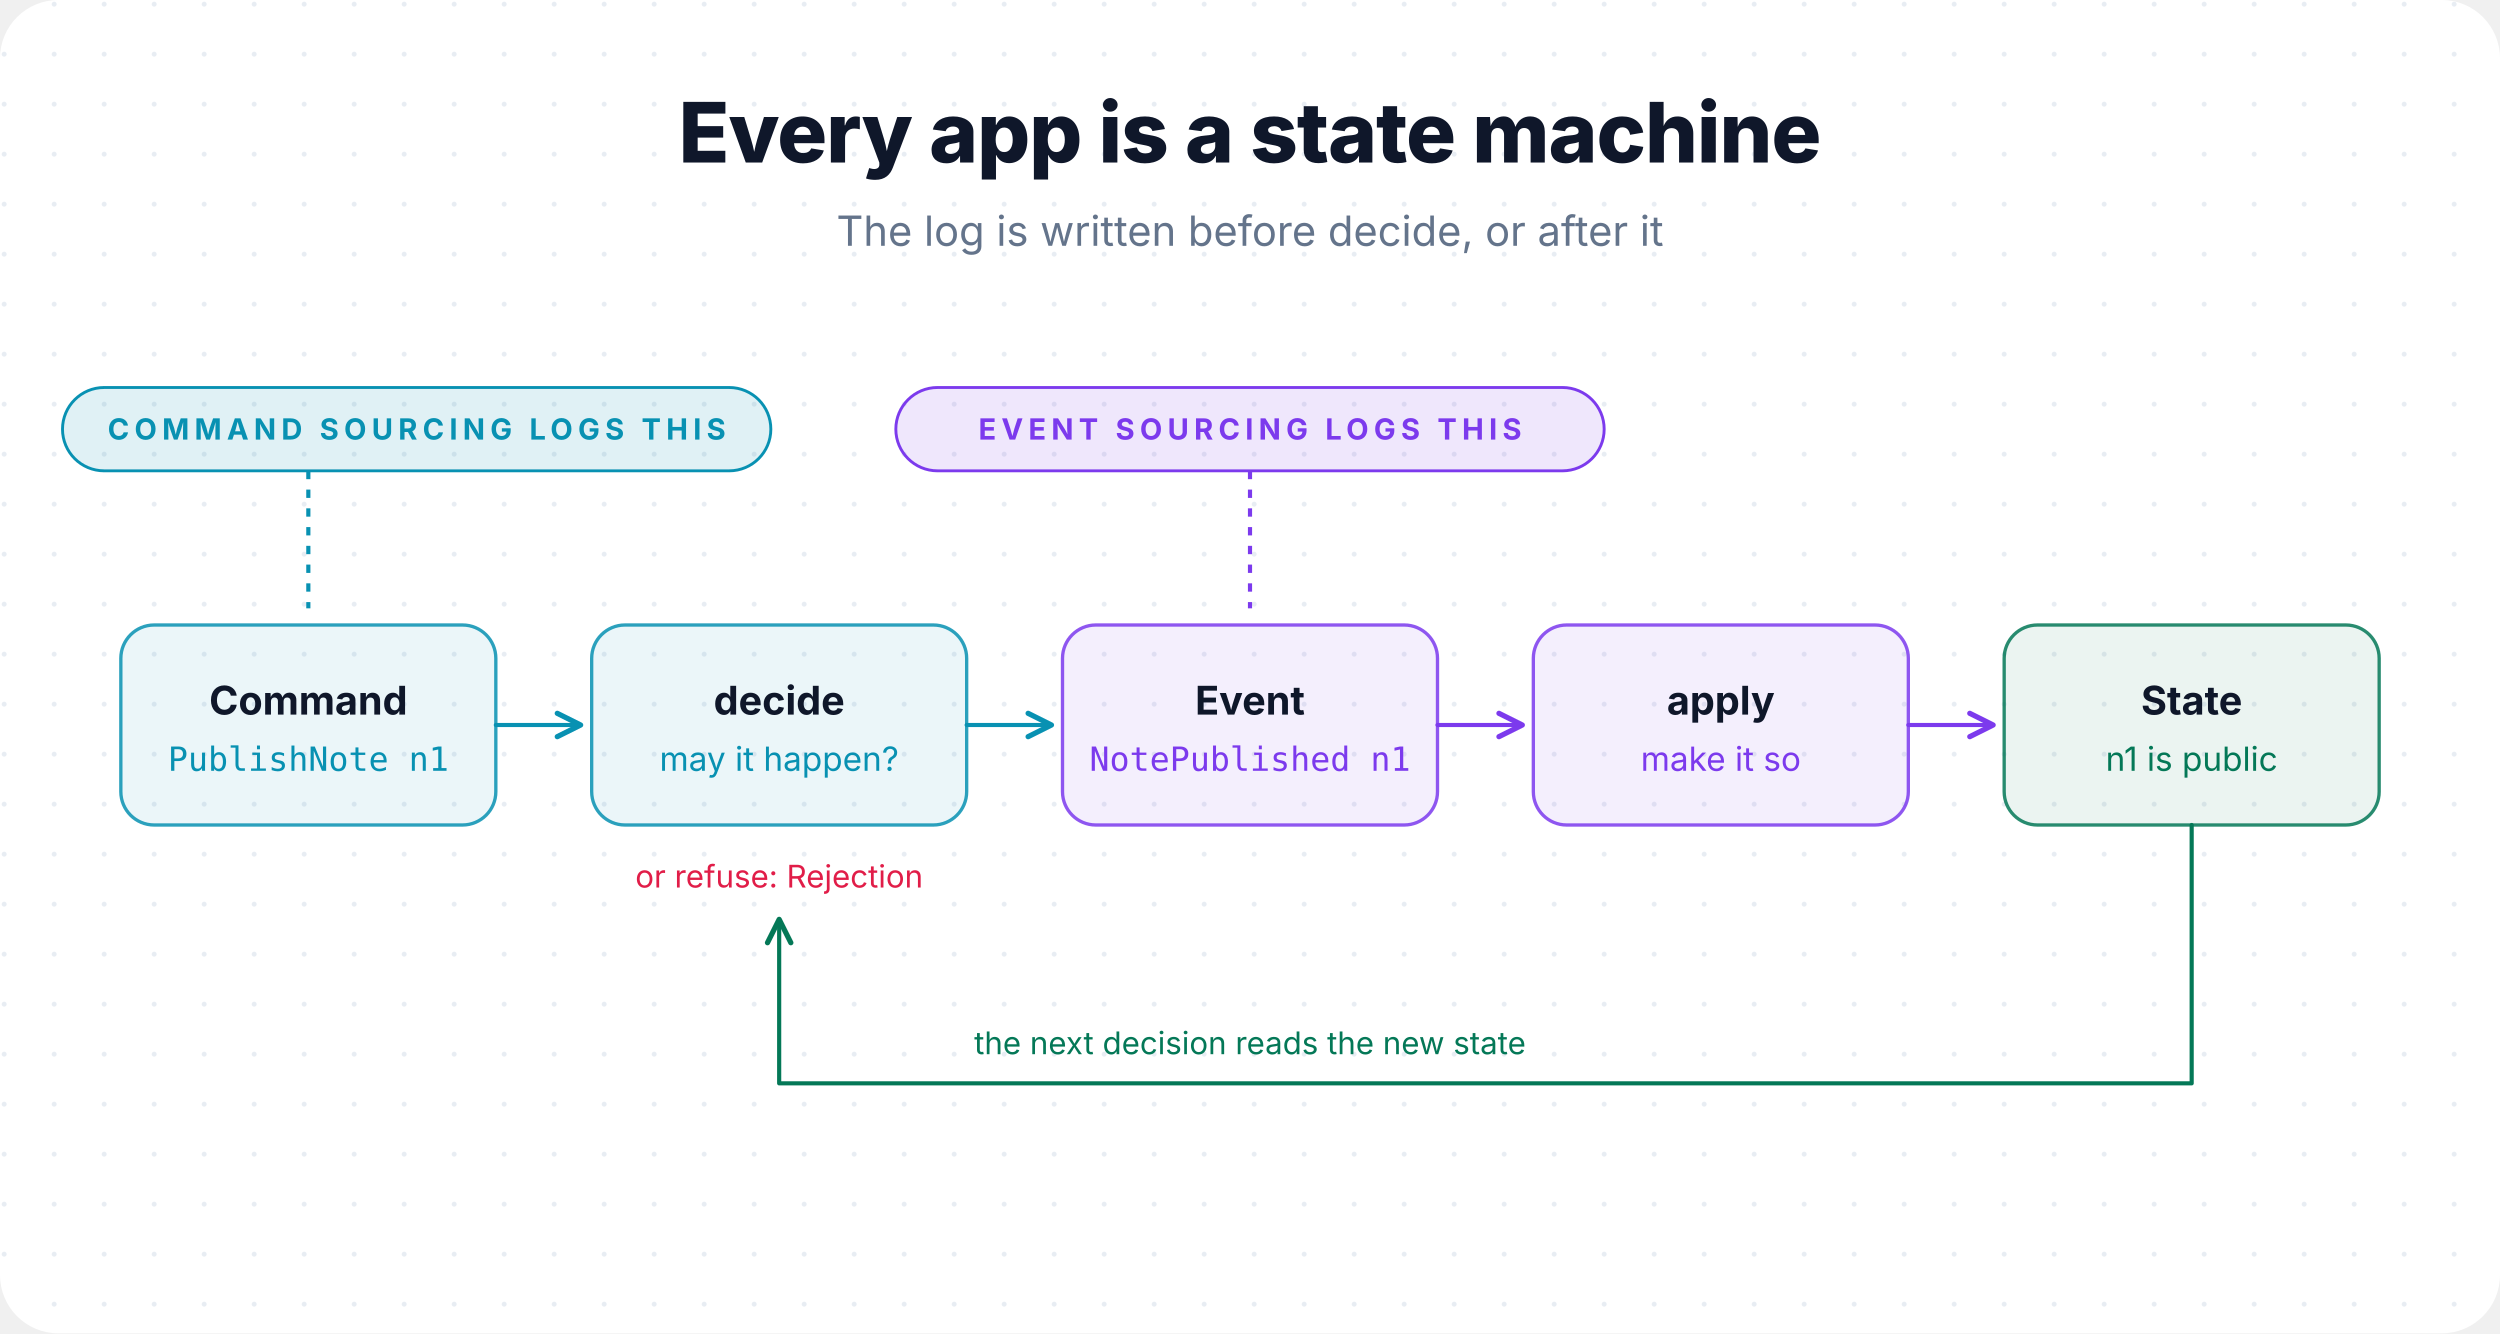
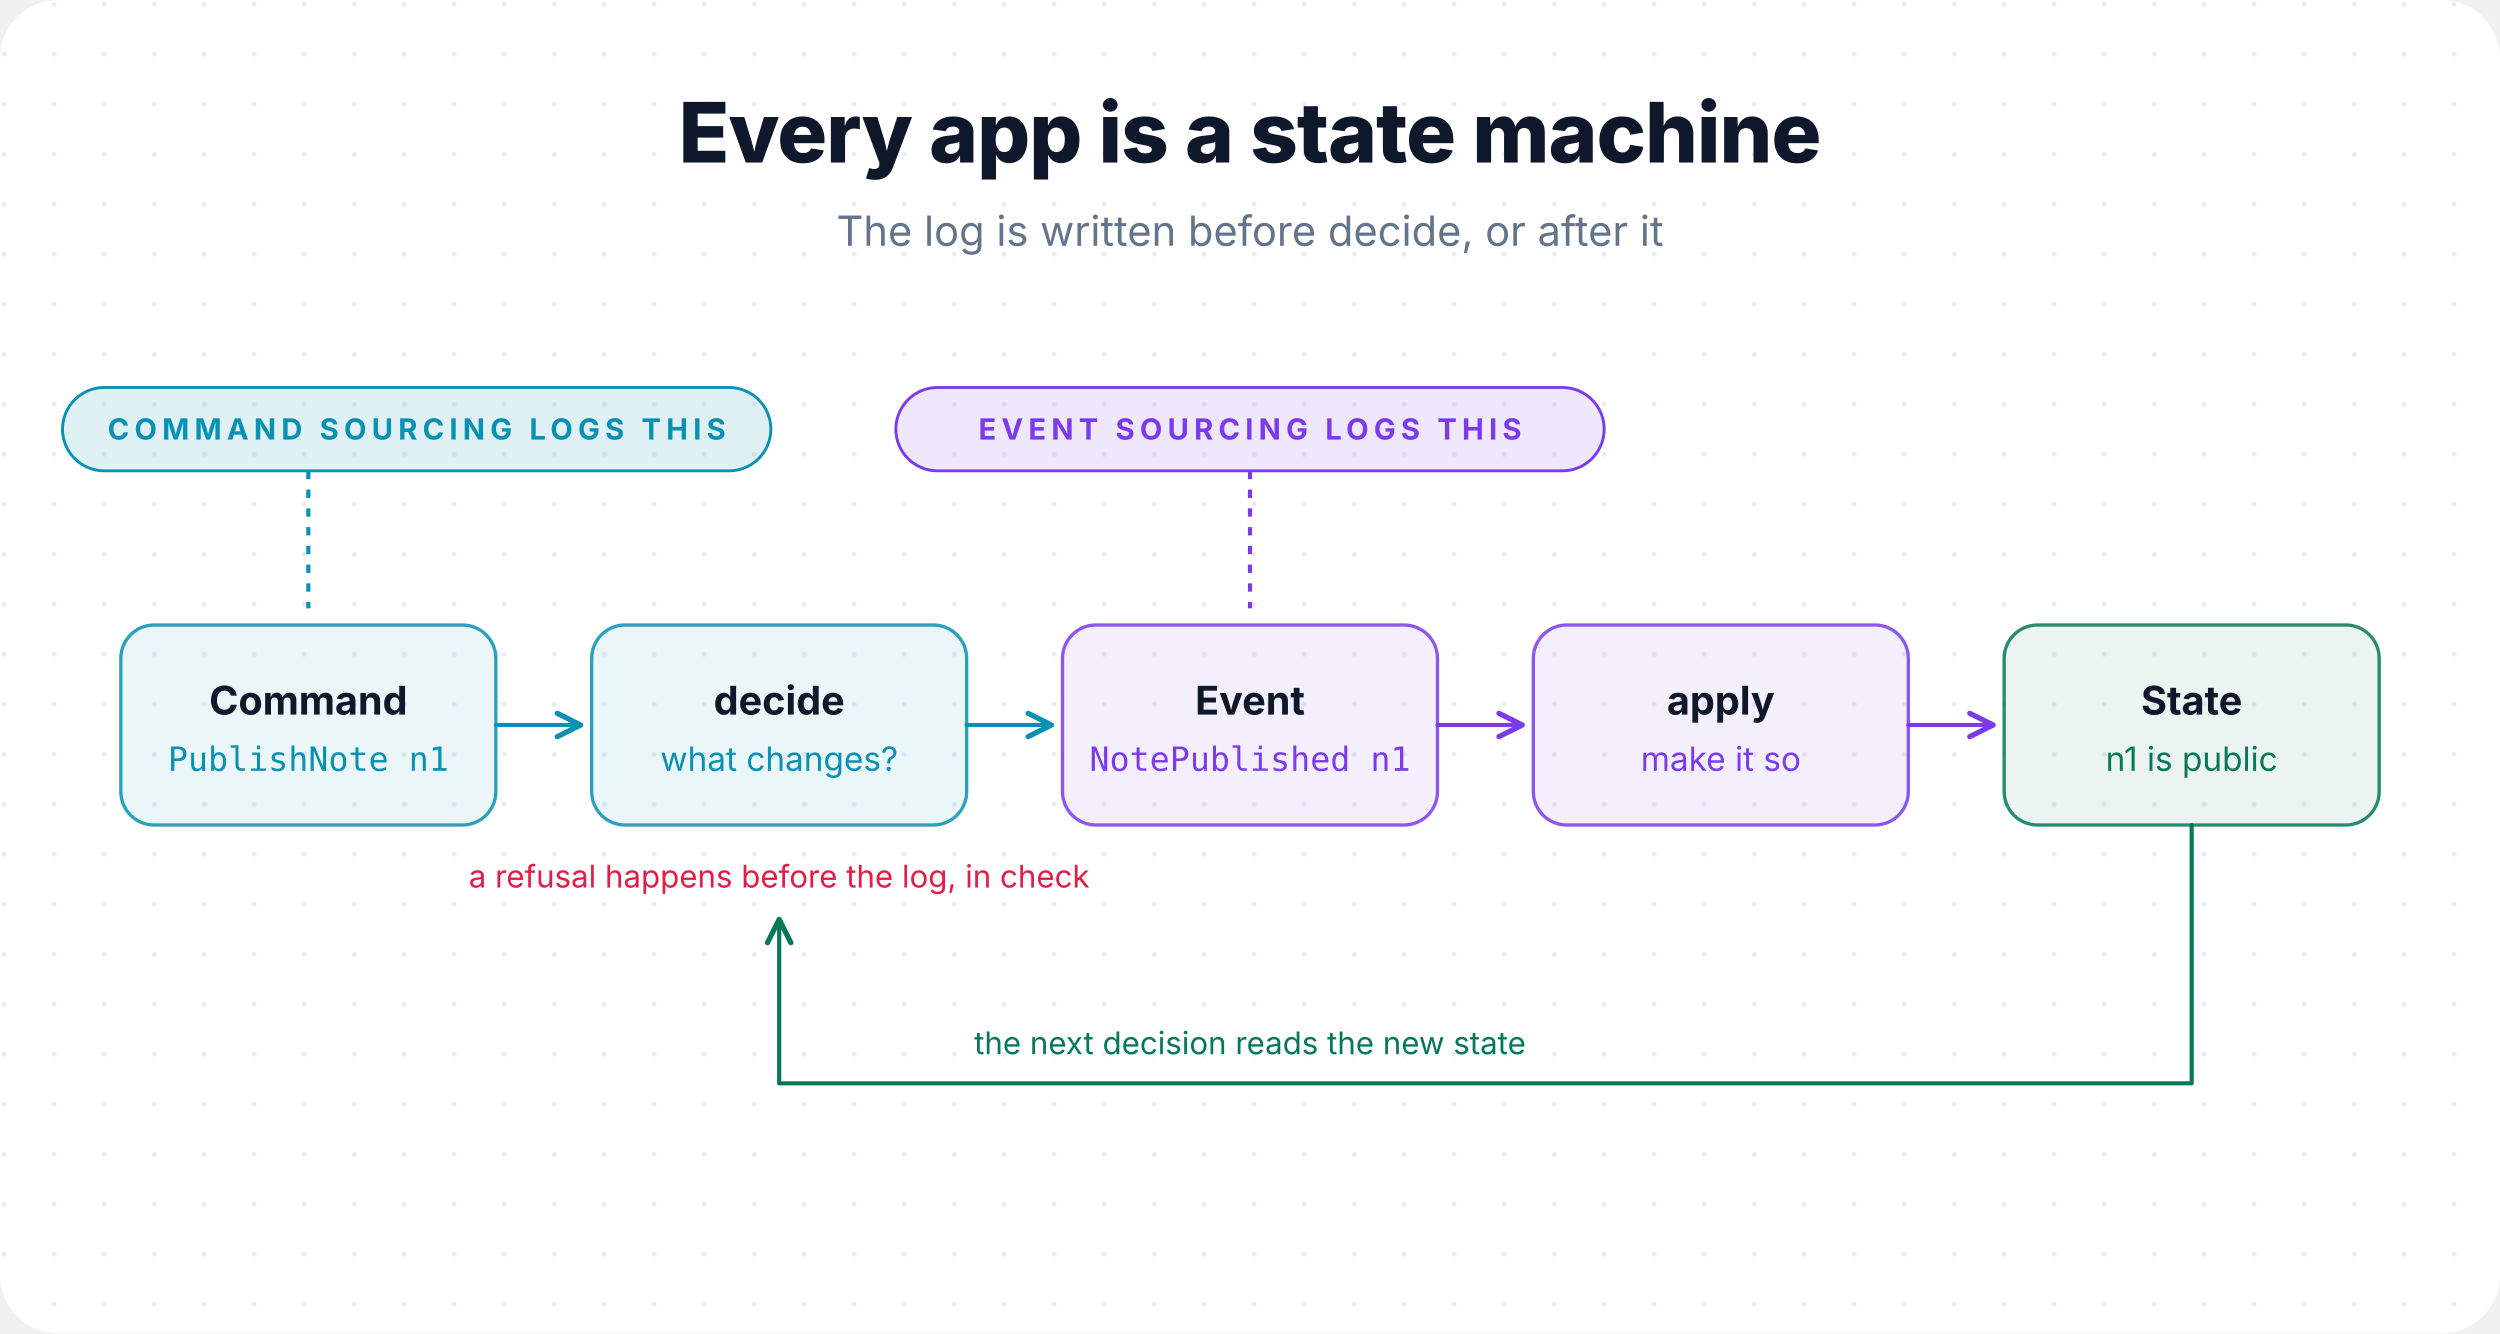
<svg xmlns="http://www.w3.org/2000/svg" viewBox="0 0 1200 640" width="1200" height="640" font-family="Inter, -apple-system, BlinkMacSystemFont, 'Segoe UI', Helvetica, Arial, sans-serif">
  <defs>
    <pattern id="dots" width="24" height="24" patternUnits="userSpaceOnUse">
      <circle cx="2" cy="2" r="1.2" fill="#e8edf3" />
    </pattern>
    <marker id="m" viewBox="0 0 10 10" refX="8.5" refY="5" markerWidth="7" markerHeight="7" orient="auto-start-reverse">
      <path d="M1,1 L9,5 L1,9" fill="none" stroke="#64748b" stroke-width="1.8" stroke-linecap="round" stroke-linejoin="round" />
    </marker>
    <marker id="c" viewBox="0 0 10 10" refX="8.5" refY="5" markerWidth="7" markerHeight="7" orient="auto-start-reverse">
      <path d="M1,1 L9,5 L1,9" fill="none" stroke="#0891b2" stroke-width="1.8" stroke-linecap="round" stroke-linejoin="round" />
    </marker>
    <marker id="v" viewBox="0 0 10 10" refX="8.5" refY="5" markerWidth="7" markerHeight="7" orient="auto-start-reverse">
      <path d="M1,1 L9,5 L1,9" fill="none" stroke="#7c3aed" stroke-width="1.8" stroke-linecap="round" stroke-linejoin="round" />
    </marker>
    <marker id="a" viewBox="0 0 10 10" refX="8.5" refY="5" markerWidth="7" markerHeight="7" orient="auto-start-reverse">
      <path d="M1,1 L9,5 L1,9" fill="none" stroke="#b45309" stroke-width="1.8" stroke-linecap="round" stroke-linejoin="round" />
    </marker>
    <marker id="g" viewBox="0 0 10 10" refX="8.5" refY="5" markerWidth="7" markerHeight="7" orient="auto-start-reverse">
      <path d="M1,1 L9,5 L1,9" fill="none" stroke="#047857" stroke-width="1.8" stroke-linecap="round" stroke-linejoin="round" />
    </marker>
    <marker id="r" viewBox="0 0 10 10" refX="8.5" refY="5" markerWidth="7" markerHeight="7" orient="auto-start-reverse">
      <path d="M1,1 L9,5 L1,9" fill="none" stroke="#e11d48" stroke-width="1.8" stroke-linecap="round" stroke-linejoin="round" />
    </marker>
  </defs>
  <rect width="1200" height="640" rx="28" fill="#ffffff" />
  <rect width="1200" height="640" rx="28" fill="url(#dots)" />
  <text x="600" y="78" text-anchor="middle" font-size="40" font-weight="800" fill="#0f172a" letter-spacing="-0.5">Every app is a state machine</text>
  <text x="600" y="118" text-anchor="middle" font-size="20" fill="#64748b">The log is written before decide, or after it</text>
  <rect x="58.0" y="300" width="180" height="96" rx="16" fill="#0891b214" stroke="#0891b2" stroke-opacity="0.85" stroke-width="1.6" />
  <text x="148.0" y="343.0" text-anchor="middle" font-size="19" font-weight="700" fill="#0f172a">Command</text>
  <text x="148.0" y="370.0" text-anchor="middle" font-size="16" fill="#0891b2" font-family="'JetBrains Mono', Menlo, Consolas, monospace">PublishNote n1</text>
  <rect x="284.0" y="300" width="180" height="96" rx="16" fill="#0891b214" stroke="#0891b2" stroke-opacity="0.85" stroke-width="1.6" />
  <text x="374.0" y="343.0" text-anchor="middle" font-size="19" font-weight="700" fill="#0f172a">decide</text>
-   <text x="374.0" y="370.0" text-anchor="middle" font-size="16" fill="#0891b2">may it happen?</text>
+   <text x="374.0" y="370.0" text-anchor="middle" font-size="16" fill="#0891b2">what changes?</text>
  <rect x="510.0" y="300" width="180" height="96" rx="16" fill="#7c3aed14" stroke="#7c3aed" stroke-opacity="0.85" stroke-width="1.6" />
  <text x="600.0" y="343.0" text-anchor="middle" font-size="19" font-weight="700" fill="#0f172a">Event</text>
  <text x="600.0" y="370.0" text-anchor="middle" font-size="16" fill="#7c3aed" font-family="'JetBrains Mono', Menlo, Consolas, monospace">NotePublished n1</text>
  <rect x="736.0" y="300" width="180" height="96" rx="16" fill="#7c3aed14" stroke="#7c3aed" stroke-opacity="0.85" stroke-width="1.6" />
  <text x="826.0" y="343.0" text-anchor="middle" font-size="19" font-weight="700" fill="#0f172a">apply</text>
  <text x="826.0" y="370.0" text-anchor="middle" font-size="16" fill="#7c3aed">make it so</text>
  <rect x="962.0" y="300" width="180" height="96" rx="16" fill="#04785714" stroke="#047857" stroke-opacity="0.85" stroke-width="1.6" />
  <text x="1052.0" y="343.0" text-anchor="middle" font-size="19" font-weight="700" fill="#0f172a">State</text>
  <text x="1052.0" y="370.0" text-anchor="middle" font-size="16" fill="#047857">n1 is public</text>
  <path d="M238.0 348.0 L278.0 348.0" fill="none" stroke="#0891b2" stroke-width="2" stroke-linecap="round" stroke-linejoin="round" marker-end="url(#c)" />
  <path d="M464.0 348.0 L504.0 348.0" fill="none" stroke="#0891b2" stroke-width="2" stroke-linecap="round" stroke-linejoin="round" marker-end="url(#c)" />
  <path d="M690.0 348.0 L730.0 348.0" fill="none" stroke="#7c3aed" stroke-width="2" stroke-linecap="round" stroke-linejoin="round" marker-end="url(#v)" />
  <path d="M916.0 348.0 L956.0 348.0" fill="none" stroke="#7c3aed" stroke-width="2" stroke-linecap="round" stroke-linejoin="round" marker-end="url(#v)" />
  <rect x="30.0" y="186" width="340" height="40" rx="20" fill="#0891b21f" stroke="#0891b2" stroke-width="1.4" />
  <text x="200.0" y="211" text-anchor="middle" font-size="14" font-weight="700" fill="#0891b2" letter-spacing="2.5">COMMAND SOURCING LOGS THIS</text>
  <line x1="148.0" y1="226" x2="148.0" y2="292" stroke="#0891b2" stroke-width="2" stroke-dasharray="4 5" />
  <rect x="430.0" y="186" width="340" height="40" rx="20" fill="#7c3aed1f" stroke="#7c3aed" stroke-width="1.4" />
  <text x="600.0" y="211" text-anchor="middle" font-size="14" font-weight="700" fill="#7c3aed" letter-spacing="2.5">EVENT SOURCING LOGS THIS</text>
  <line x1="600.0" y1="226" x2="600.0" y2="292" stroke="#7c3aed" stroke-width="2" stroke-dasharray="4 5" />
-   <text x="374.0" y="426" text-anchor="middle" font-size="15" fill="#e11d48">or refuse: Rejection</text>
+   <text x="374.0" y="426" text-anchor="middle" font-size="15" fill="#e11d48">a refusal happens before the log, in check</text>
  <path d="M1052.0 396 L1052.0 520 L374.0 520 L374.0 442" fill="none" stroke="#047857" stroke-width="2" stroke-linecap="round" stroke-linejoin="round" marker-end="url(#g)" />
  <text x="600" y="506" text-anchor="middle" font-size="15" fill="#047857">the next decision reads the new state</text>
</svg>
